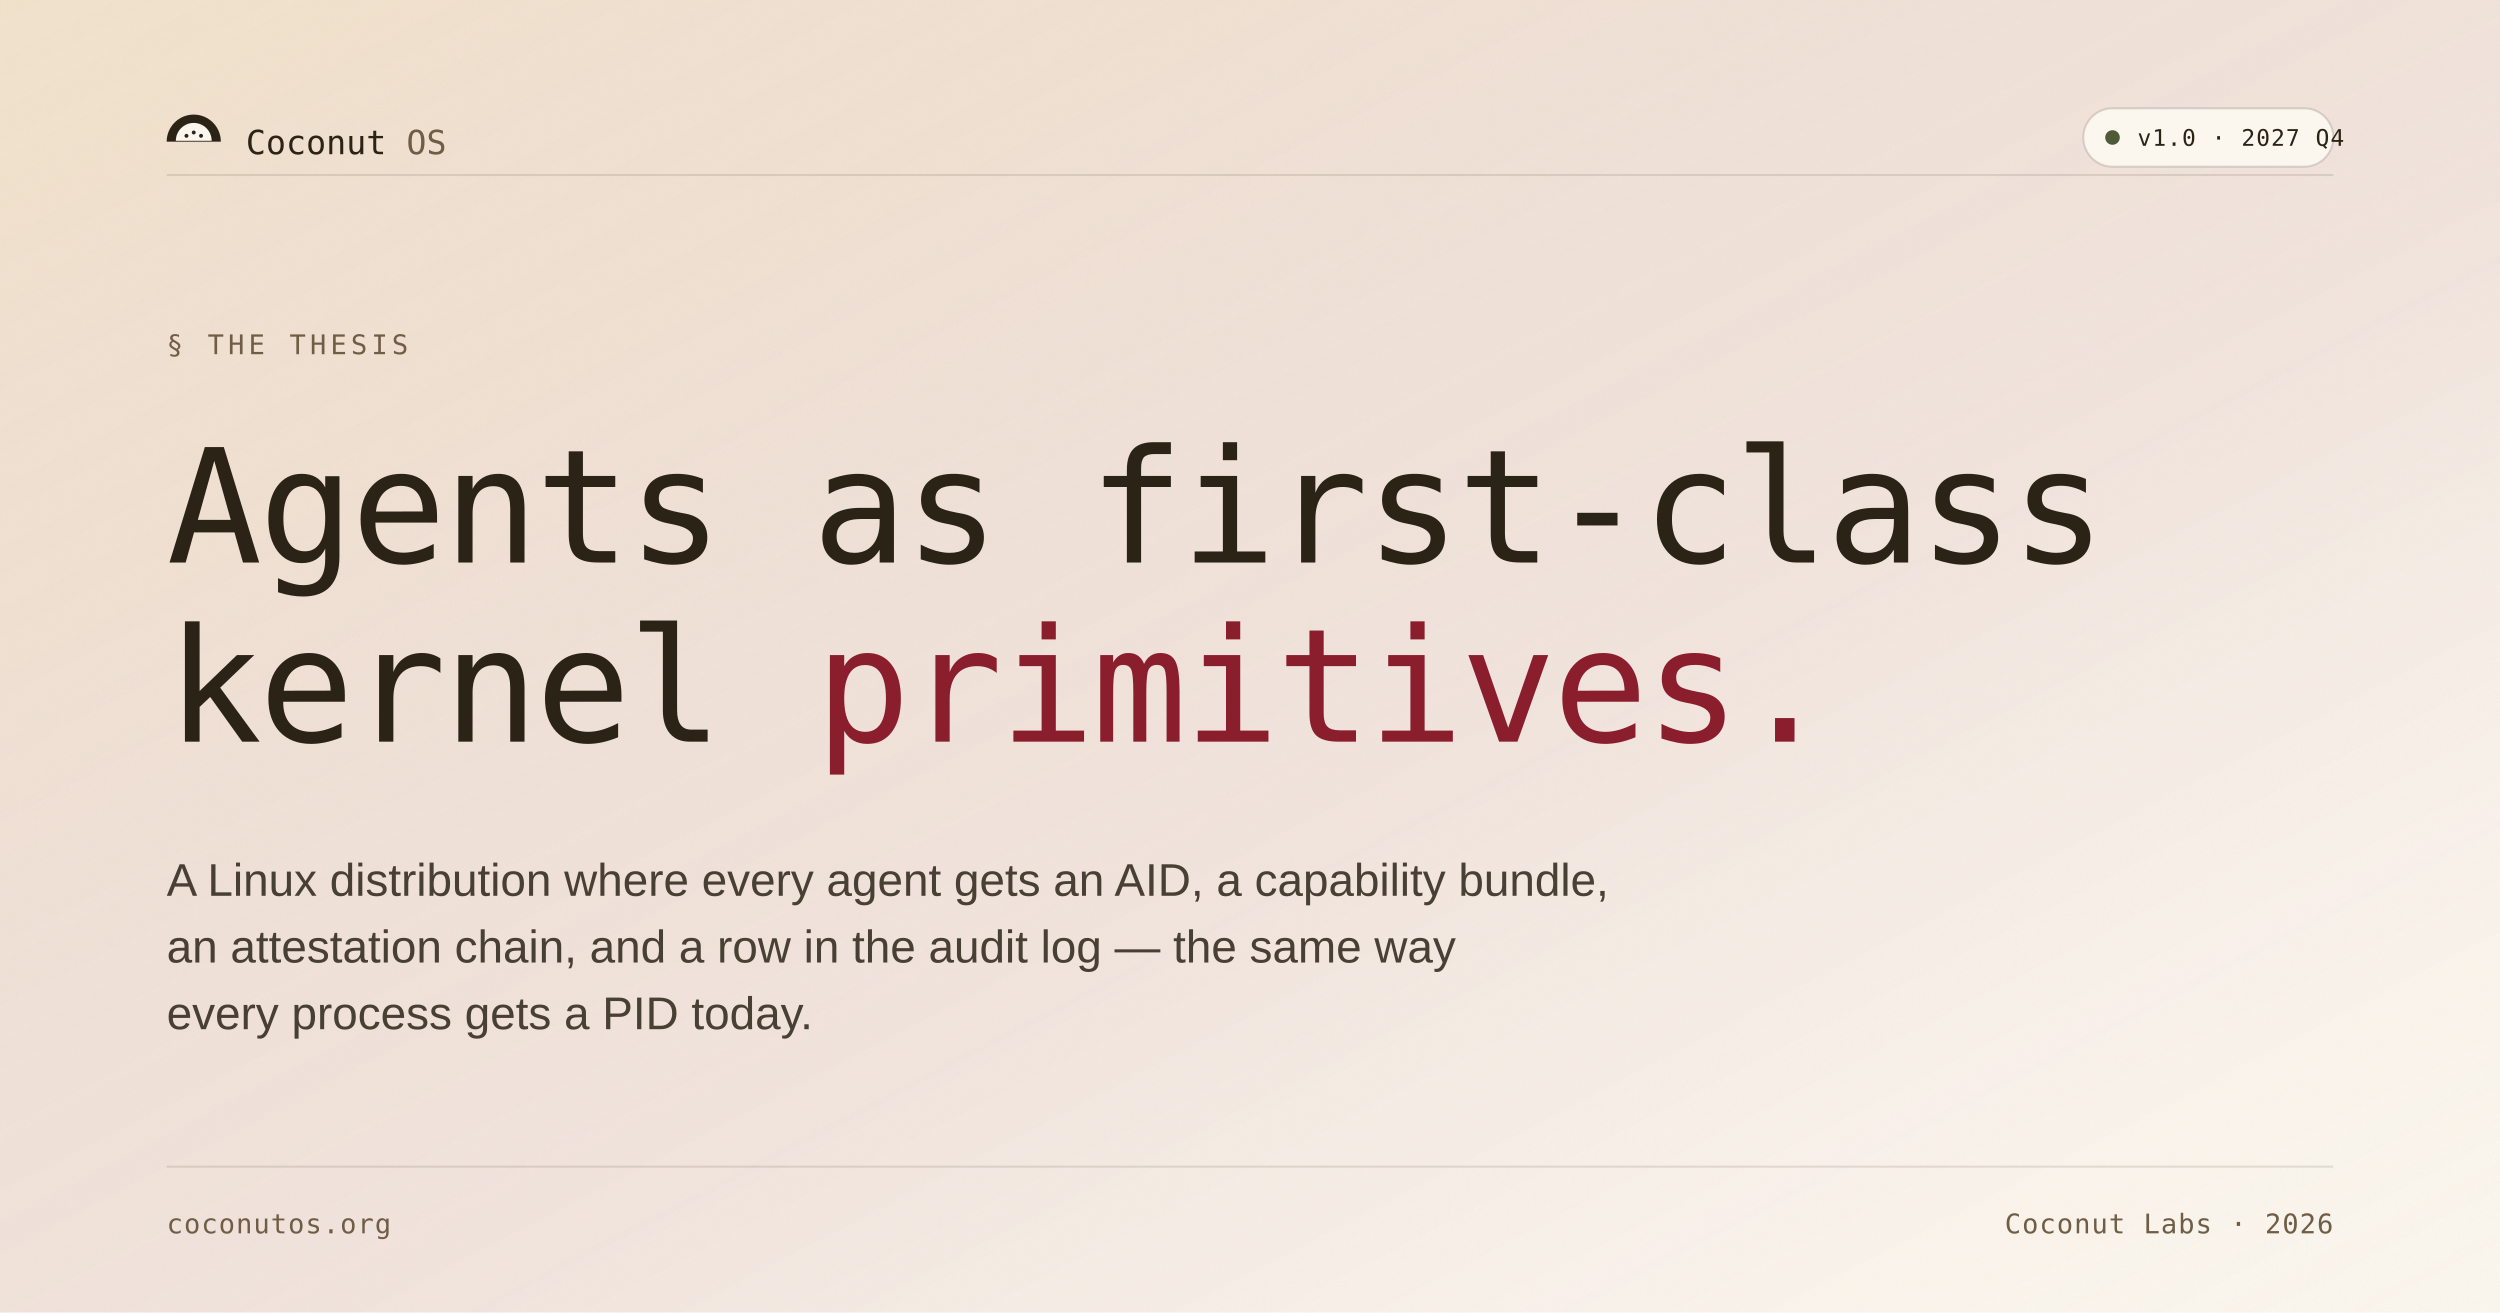
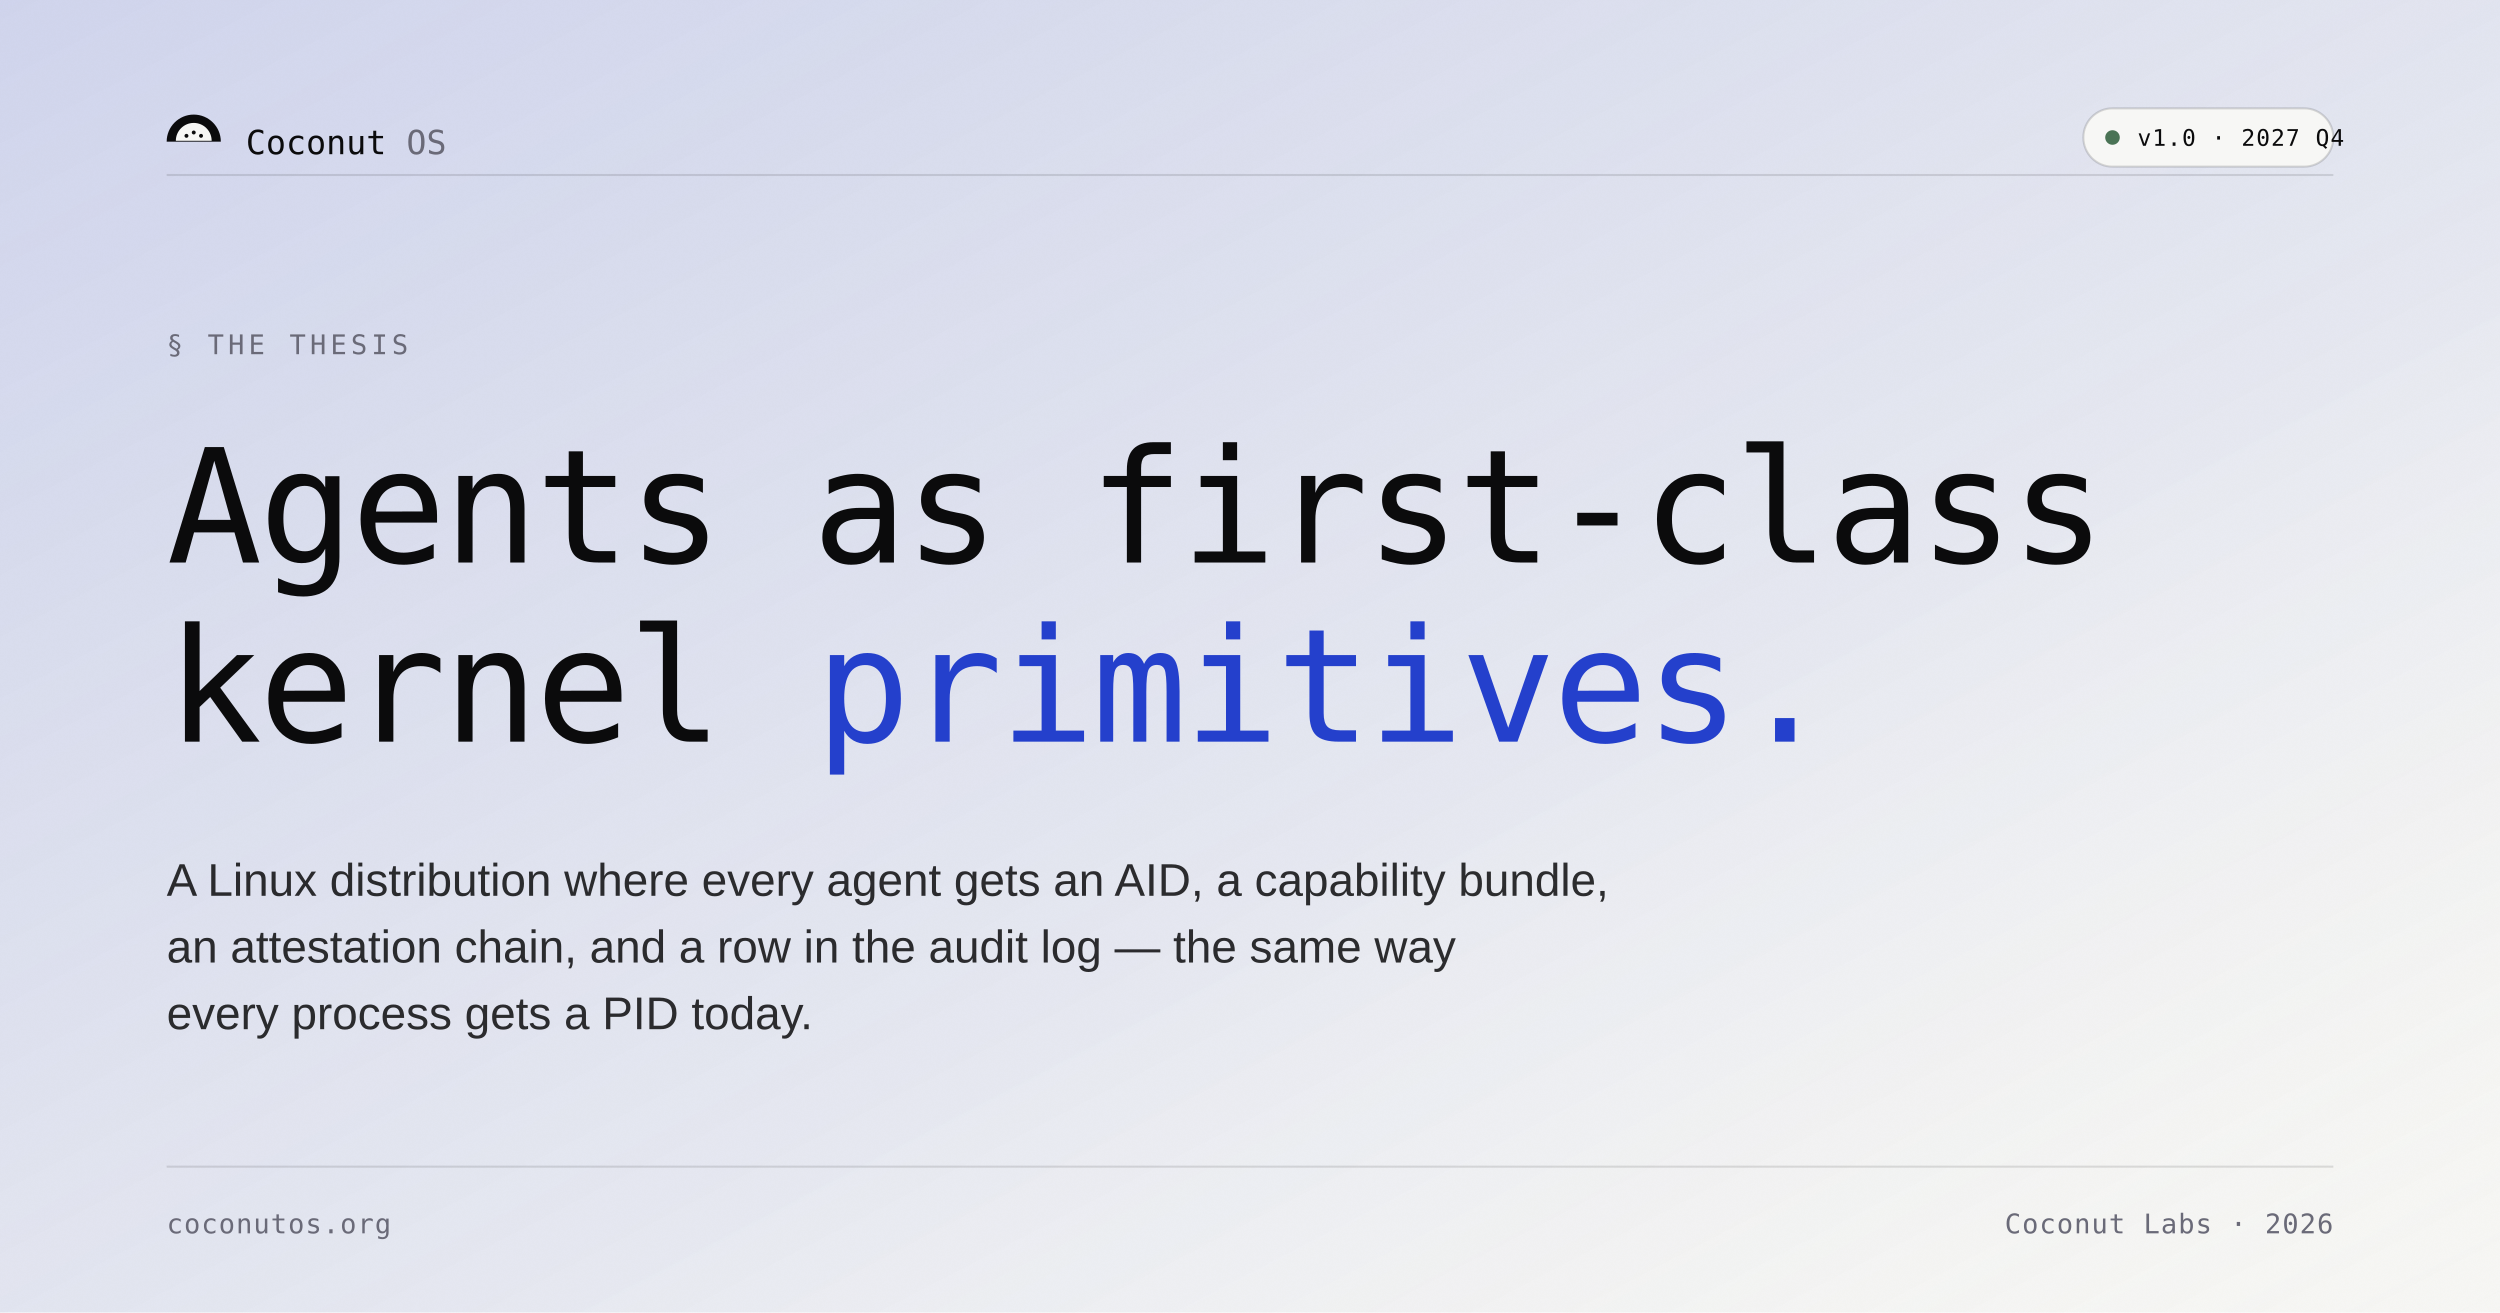
<svg xmlns="http://www.w3.org/2000/svg" viewBox="0 0 1200 630" width="1200" height="630">
  <defs>
    <linearGradient id="bloom" x1="0" y1="0" x2="1" y2="1">
-       <stop offset="0%" stop-color="#C28A2D" stop-opacity="0.18" />
-       <stop offset="60%" stop-color="#8B1E2D" stop-opacity="0.08" />
-       <stop offset="100%" stop-color="#FBF6EE" stop-opacity="0" />
+       <stop offset="0%" stop-color="#2440CC" stop-opacity="0.18" />
+       <stop offset="60%" stop-color="#2440CC" stop-opacity="0.08" />
+       <stop offset="100%" stop-color="#F7F7F5" stop-opacity="0" />
    </linearGradient>
    <filter id="grain">
      <feTurbulence type="fractalNoise" baseFrequency="0.9" numOctaves="2" stitchTiles="stitch" />
      <feColorMatrix values="0 0 0 0 0.17  0 0 0 0 0.14  0 0 0 0 0.09  0 0 0 0.04 0" />
    </filter>
  </defs>
-   <rect width="1200" height="630" fill="#FBF6EE" />
+   <rect width="1200" height="630" fill="#F7F7F5" />
  <rect width="1200" height="630" fill="url(#bloom)" />
  <rect width="1200" height="630" filter="url(#grain)" opacity="0.5" />
-   <line x1="80" y1="84" x2="1120" y2="84" stroke="#2C2317" stroke-opacity="0.12" />
+   <line x1="80" y1="84" x2="1120" y2="84" stroke="#0B0B0C" stroke-opacity="0.12" />
  <g transform="translate(80,52)">
-     <g fill="#2C2317">
+     <g fill="#0B0B0C">
      <path d="M0 16 a13 13 0 0 1 26 0 z" />
-       <path d="M4.4 15.6 a8.6 8.6 0 0 1 17.2 0 z" fill="#FBF6EE" />
+       <path d="M4.4 15.6 a8.6 8.6 0 0 1 17.2 0 z" fill="#F7F7F5" />
      <circle cx="9.5" cy="13.2" r="0.95" />
      <circle cx="13" cy="11.6" r="0.95" />
      <circle cx="16.5" cy="13.2" r="0.95" />
    </g>
-     <text x="38" y="22" font-family="ui-monospace, Menlo, 'JetBrains Mono', monospace" font-size="16" fill="#2C2317">Coconut <tspan fill="#6F5D45">OS</tspan>
+     <text x="38" y="22" font-family="ui-monospace, Menlo, 'JetBrains Mono', monospace" font-size="16" fill="#0B0B0C">Coconut <tspan fill="#6A6A78">OS</tspan>
    </text>
  </g>
  <g transform="translate(1000,52)">
-     <rect width="120" height="28" rx="14" fill="#FBF6EE" stroke="#2C2317" stroke-opacity="0.15" />
-     <circle cx="14" cy="14" r="3.5" fill="#4E5B36" />
-     <text x="26" y="18" font-family="ui-monospace, Menlo, 'JetBrains Mono', monospace" font-size="11" fill="#2C2317" letter-spacing="0.5">v1.0 · 2027 Q4</text>
+     <rect width="120" height="28" rx="14" fill="#F7F7F5" stroke="#0B0B0C" stroke-opacity="0.15" />
+     <circle cx="14" cy="14" r="3.5" fill="#4a7355" />
+     <text x="26" y="18" font-family="ui-monospace, Menlo, 'JetBrains Mono', monospace" font-size="11" fill="#0B0B0C" letter-spacing="0.5">v1.0 · 2027 Q4</text>
  </g>
-   <text x="80" y="170" font-family="ui-monospace, Menlo, 'JetBrains Mono', monospace" font-size="13" fill="#6F5D45" letter-spacing="2">§ THE THESIS</text>
+   <text x="80" y="170" font-family="ui-monospace, Menlo, 'JetBrains Mono', monospace" font-size="13" fill="#6A6A78" letter-spacing="2">§ THE THESIS</text>
  <g font-family="ui-monospace, Menlo, 'JetBrains Mono', monospace" font-weight="400">
-     <text x="80" y="270" font-size="76" fill="#2C2317" letter-spacing="-1.5">Agents as first-class</text>
-     <text x="80" y="356" font-size="76" fill="#2C2317" letter-spacing="-1.5">kernel <tspan fill="#8B1E2D">primitives.</tspan>
+     <text x="80" y="270" font-size="76" fill="#0B0B0C" letter-spacing="-1.5">Agents as first-class</text>
+     <text x="80" y="356" font-size="76" fill="#0B0B0C" letter-spacing="-1.5">kernel <tspan fill="#2440CC">primitives.</tspan>
    </text>
  </g>
-   <text x="80" y="430" font-family="ui-sans-serif, -apple-system, 'Helvetica Neue', Arial" font-size="22" fill="#2C2317" opacity="0.85">
+   <text x="80" y="430" font-family="ui-sans-serif, -apple-system, 'Helvetica Neue', Arial" font-size="22" fill="#0B0B0C" opacity="0.85">
    <tspan x="80" dy="0">A Linux distribution where every agent gets an AID, a capability bundle,</tspan>
    <tspan x="80" dy="32">an attestation chain, and a row in the audit log — the same way</tspan>
    <tspan x="80" dy="32">every process gets a PID today.</tspan>
  </text>
-   <line x1="80" y1="560" x2="1120" y2="560" stroke="#2C2317" stroke-opacity="0.12" />
-   <g font-family="ui-monospace, Menlo, 'JetBrains Mono', monospace" font-size="13" fill="#6F5D45" letter-spacing="0.5">
+   <line x1="80" y1="560" x2="1120" y2="560" stroke="#0B0B0C" stroke-opacity="0.12" />
+   <g font-family="ui-monospace, Menlo, 'JetBrains Mono', monospace" font-size="13" fill="#6A6A78" letter-spacing="0.5">
    <text x="80" y="592">coconutos.org</text>
    <text x="1120" y="592" text-anchor="end">Coconut Labs · 2026</text>
  </g>
</svg>
